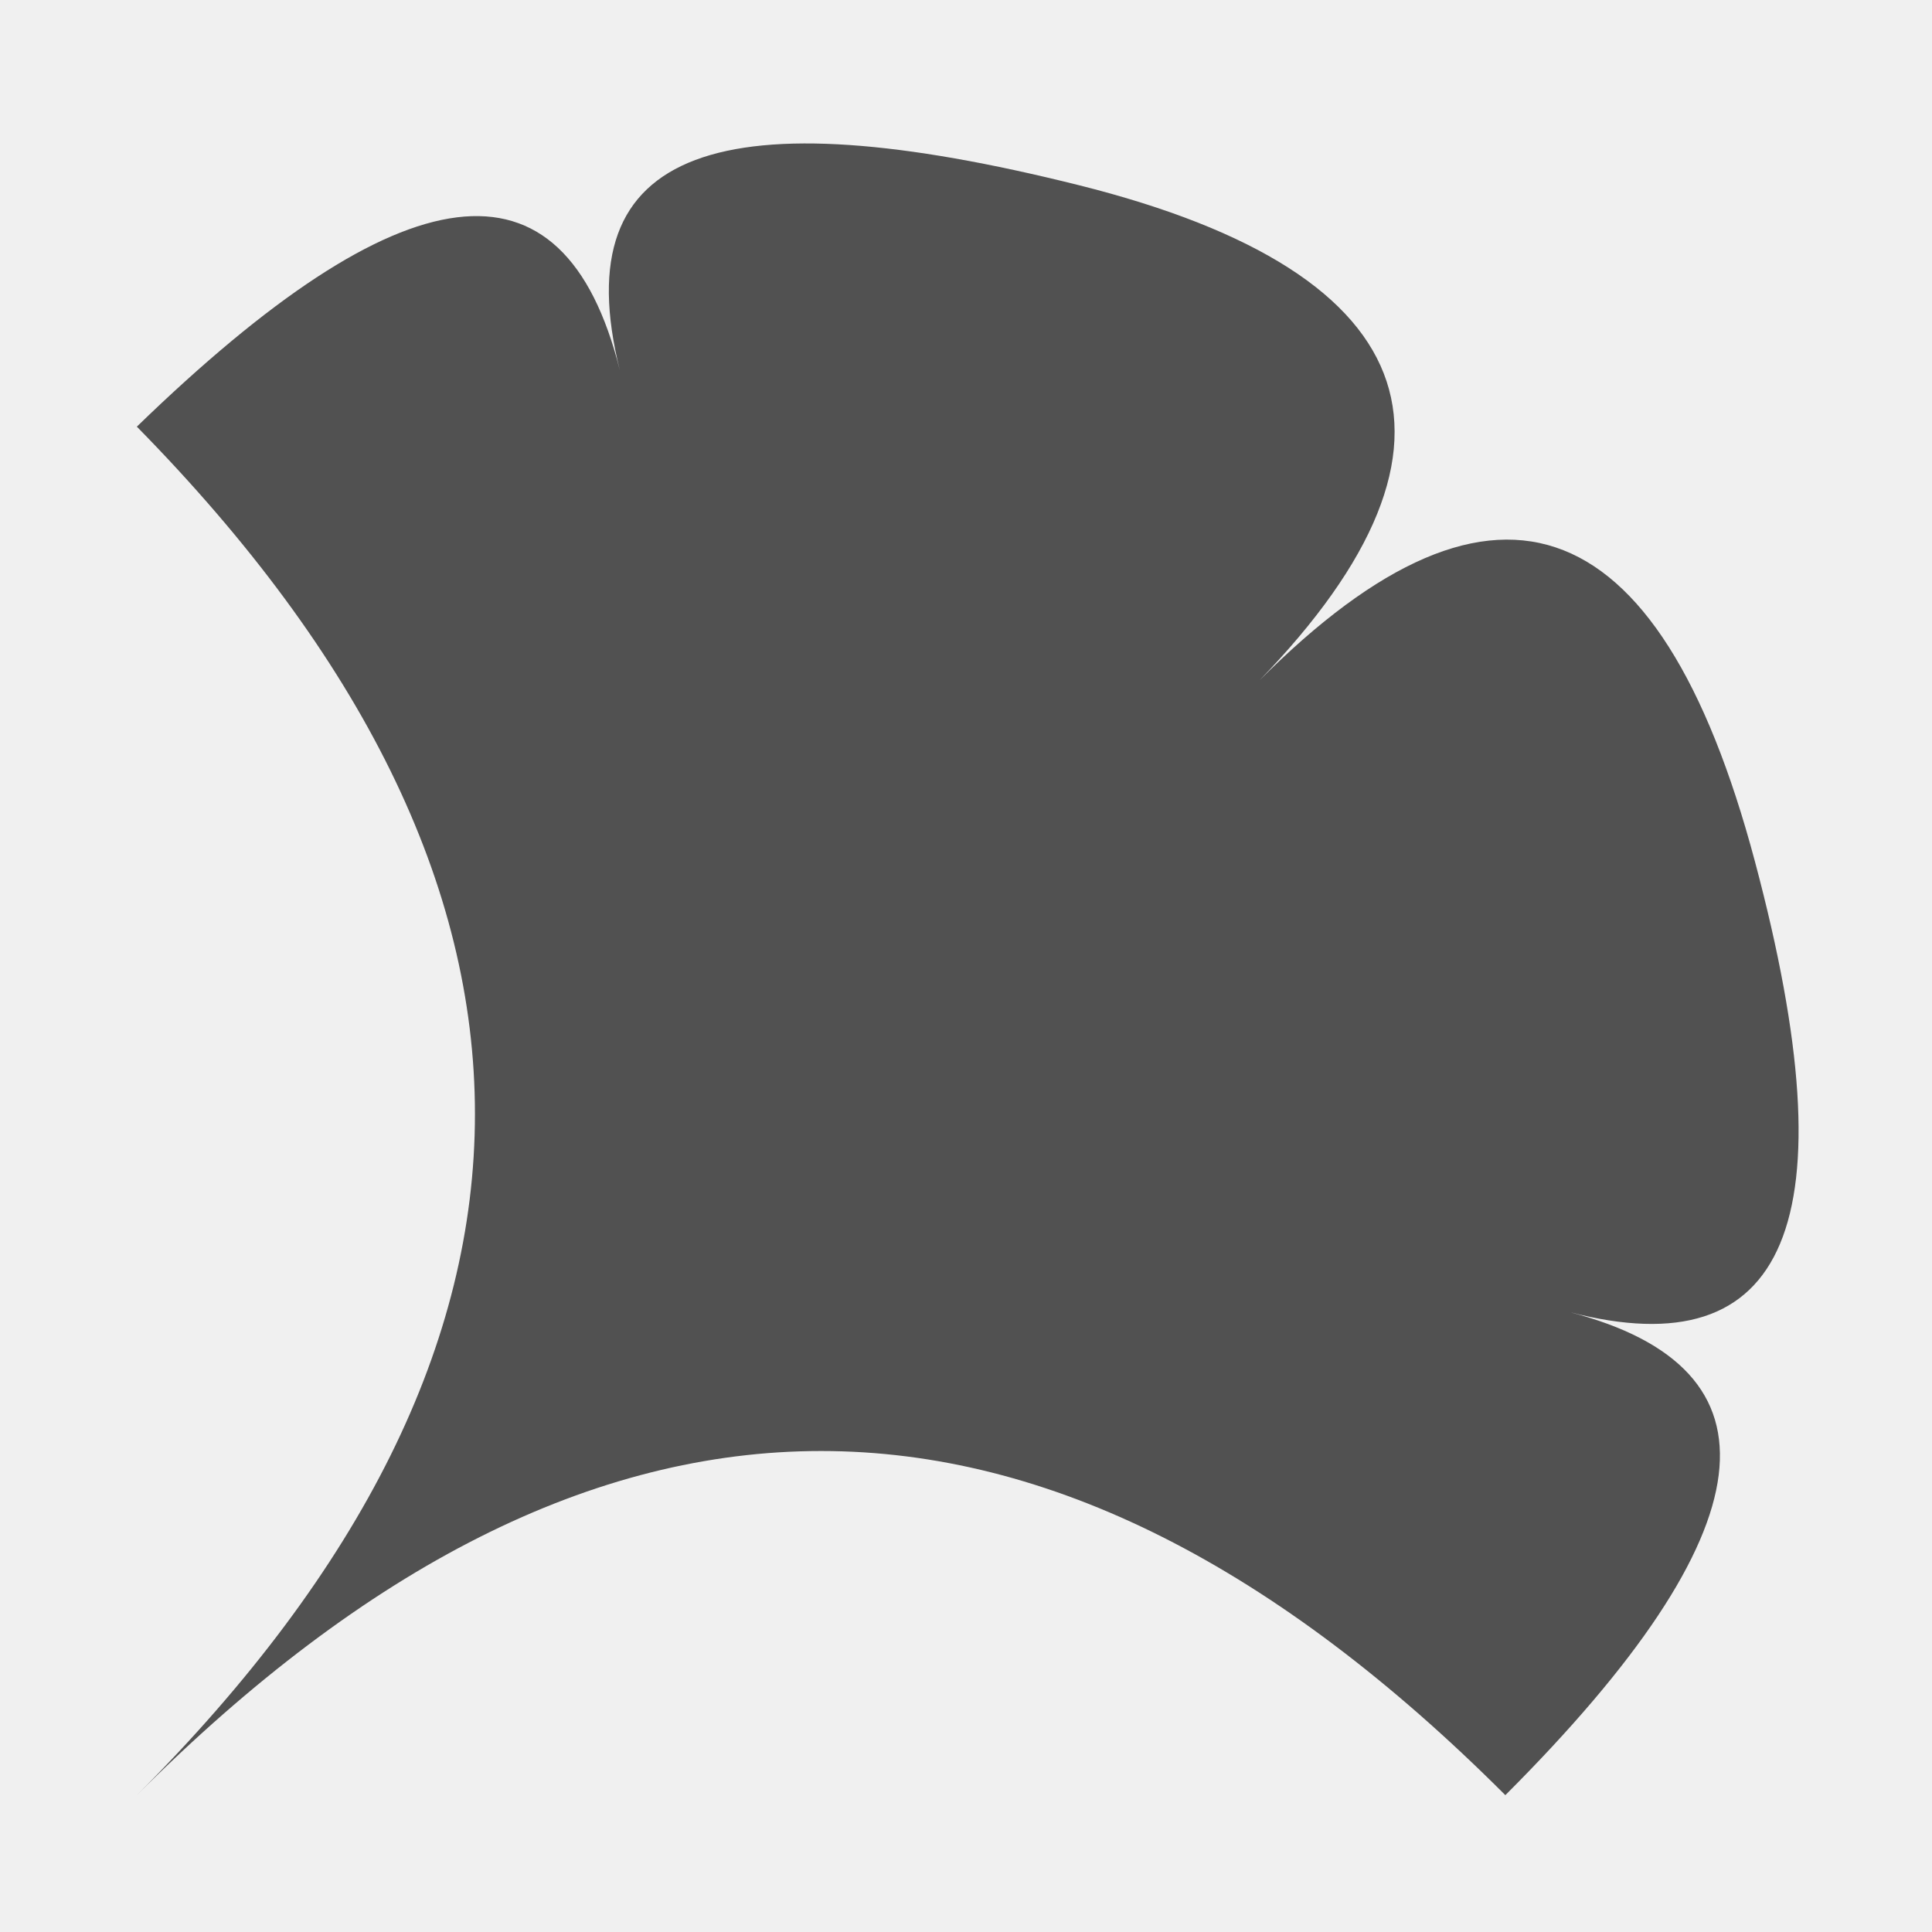
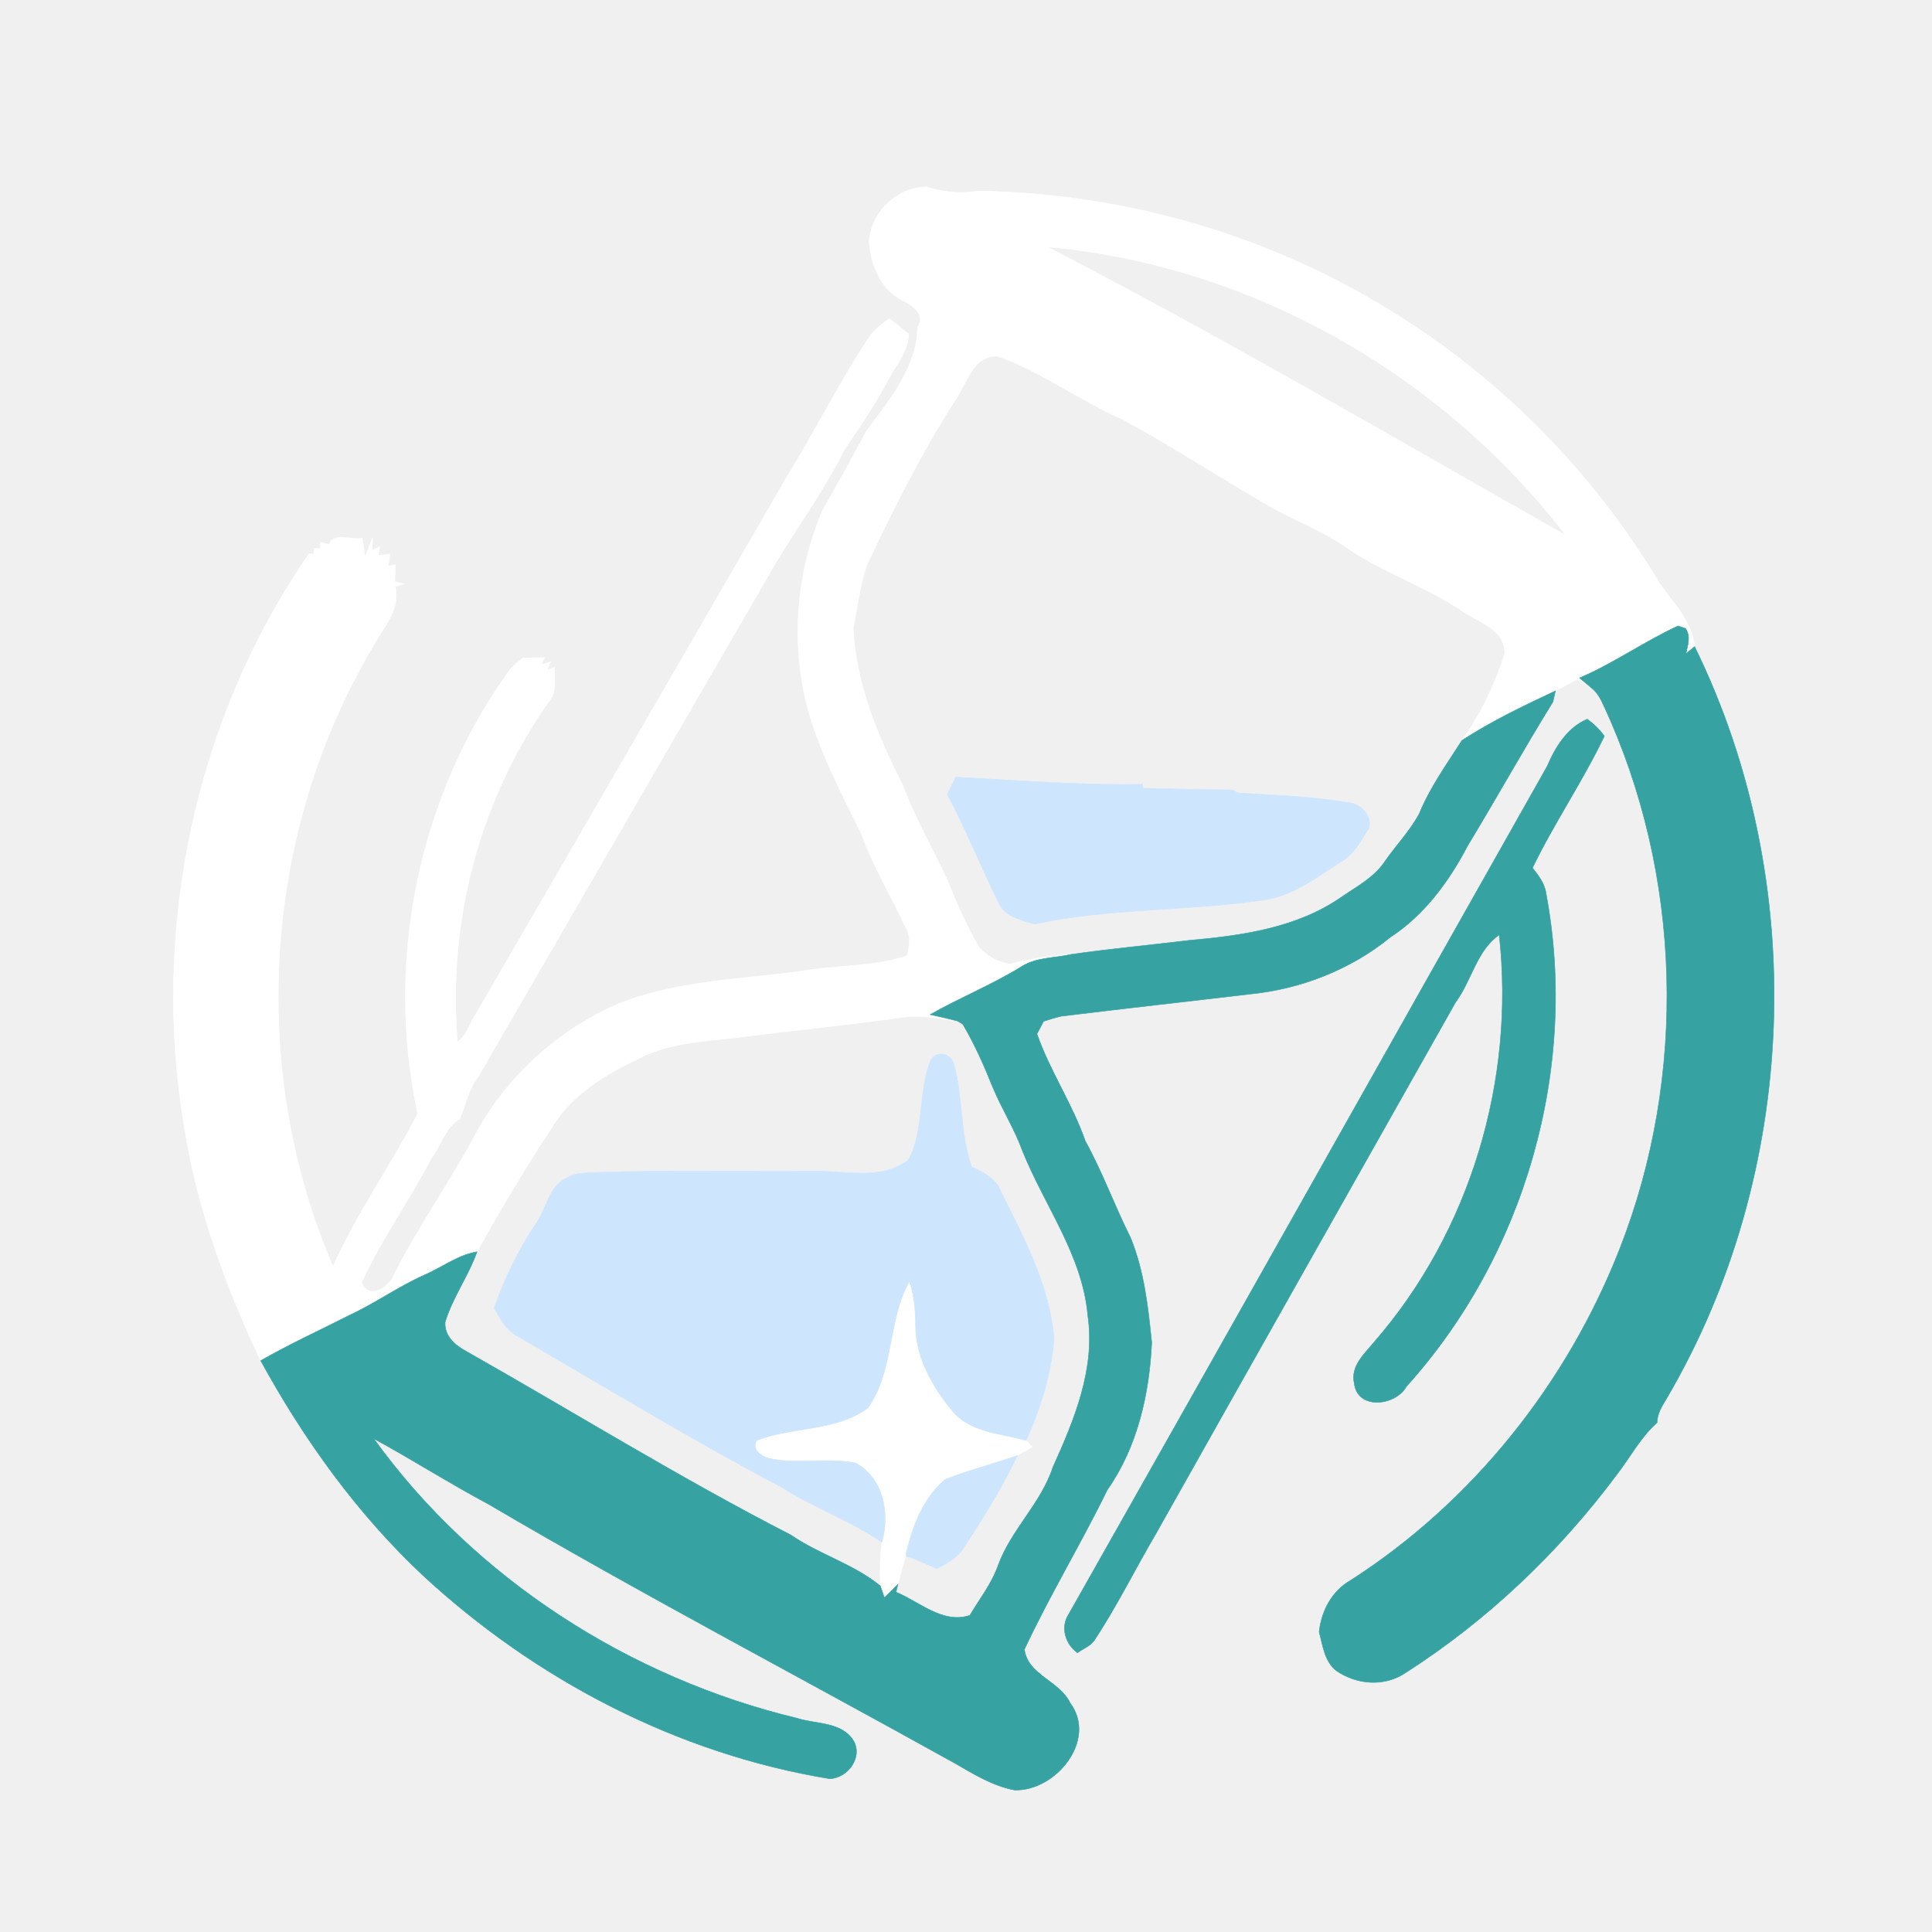
- <svg xmlns="http://www.w3.org/2000/svg" version="1.1" x="0px" y="0px" width="24px" height="24px" viewBox="0 0 24 24">
-   <style type="text/css">
- 	.st0{fill:#515151;}
- </style>
-   <path class="st0" d="M1.7,22.3c5.7-5.7,11.3-5.7,17,0c3.3-3.3,3.5-5.3,0.8-6c2.7,0.7,3.5-1.1,2.3-5.6s-3.3-5.2-6.3-2.1  c3-3,2.3-5.2-2.1-6.3S7,1.8,7.7,4.6C7,1.8,5,2.1,1.7,5.3C7.3,11,7.3,16.7,1.7,22.3" />
+ <svg xmlns="http://www.w3.org/2000/svg" width="354pt" height="354pt" viewBox="0 0 354 354" version="1.1">
+   <g id="#ffffffff">
+     <path fill="#ffffff" stroke="#ffffff" stroke-width="0.094" opacity="1.00" d=" M 159.24 44.25 C 159.61 38.89 164.30 34.33 169.70 34.24 C 172.73 35.17 175.83 35.57 178.98 35.01 C 204.73 35.34 230.37 42.41 252.52 55.57 C 273.64 68.02 291.56 85.85 304.10 106.92 C 306.64 110.56 310.02 113.83 310.50 118.48 L 308.91 119.78 C 309.24 118.23 309.84 116.60 308.84 115.16 C 308.50 115.04 307.82 114.81 307.47 114.69 C 301.29 117.54 295.70 121.53 289.43 124.22 C 289.94 124.64 290.94 125.49 291.45 125.92 C 290.83 125.55 289.58 124.82 288.96 124.45 C 287.64 125.18 286.34 125.91 285.00 126.59 C 279.15 129.35 273.29 132.13 267.87 135.67 C 271.34 130.85 273.87 125.45 275.71 119.82 C 275.84 115.37 270.92 114.03 267.94 111.96 C 261.04 107.34 253.00 104.78 246.22 99.98 C 242.14 97.21 237.51 95.43 233.20 93.08 C 223.90 87.76 214.94 81.83 205.51 76.73 C 197.74 73.35 190.89 68.12 182.88 65.29 C 178.25 65.03 177.21 70.21 175.09 73.21 C 168.93 82.77 163.88 92.95 158.97 103.19 C 157.52 107.00 157.20 111.12 156.32 115.09 C 156.84 125.18 160.73 134.80 165.34 143.71 C 167.54 149.61 170.64 155.09 173.36 160.76 C 175.13 165.13 176.98 169.50 179.40 173.56 C 180.78 175.22 182.90 176.26 184.99 176.66 C 188.69 175.70 192.47 175.11 196.29 174.87 C 193.23 175.57 189.86 175.38 187.14 177.13 C 181.78 180.44 175.91 182.79 170.45 185.90 C 172.12 186.26 173.79 186.65 175.44 187.08 C 171.96 186.61 168.42 185.85 164.90 186.48 C 154.80 187.88 144.66 188.87 134.55 190.17 C 128.68 190.85 122.54 191.13 117.19 193.88 C 111.02 196.80 104.81 200.50 101.18 206.49 C 96.30 213.93 91.69 221.58 87.40 229.37 C 83.86 229.96 80.96 232.25 77.72 233.64 C 72.97 235.76 68.73 238.82 64.02 241.00 C 58.59 243.76 53.05 246.29 47.77 249.31 C 41.40 235.87 36.26 221.77 33.86 207.05 C 27.58 170.71 35.60 131.81 56.66 101.43 L 57.46 101.57 L 57.57 100.50 L 58.69 100.51 L 58.73 99.38 C 59.12 99.48 59.92 99.68 60.32 99.78 C 61.05 97.38 64.51 99.15 66.39 98.57 L 66.89 102.12 C 67.23 101.22 67.93 99.42 68.28 98.52 L 68.19 100.82 L 69.61 100.17 L 69.31 101.76 C 69.83 101.70 70.89 101.60 71.41 101.55 C 71.35 102.09 71.22 103.19 71.16 103.74 L 72.44 103.47 C 72.42 104.25 72.36 105.82 72.34 106.60 C 72.76 106.70 73.61 106.90 74.03 107.00 L 72.43 107.45 C 73.47 111.83 69.98 115.26 68.11 118.85 C 48.11 152.71 45.46 195.95 61.01 232.05 C 65.41 222.30 71.61 213.53 76.55 204.06 C 70.48 176.08 76.72 145.62 93.61 122.46 C 94.31 121.80 95.04 121.17 95.80 120.58 C 97.11 120.54 98.42 120.51 99.74 120.49 L 99.22 121.80 L 100.88 121.26 L 100.24 122.79 L 101.61 122.29 C 101.53 124.43 102.11 126.87 100.50 128.62 C 87.84 146.58 81.94 169.04 83.82 190.92 C 85.24 189.98 85.80 188.31 86.57 186.87 C 105.87 153.65 125.10 120.38 144.33 87.12 C 149.41 78.87 153.73 70.18 159.07 62.08 C 160.01 60.51 161.50 59.44 162.96 58.38 C 164.12 59.31 165.29 60.24 166.46 61.17 C 166.45 64.44 164.16 66.89 162.72 69.63 C 160.32 74.11 157.49 78.35 154.62 82.54 C 150.62 90.69 144.97 97.94 140.56 105.88 C 122.86 136.37 105.24 166.91 87.55 197.41 C 85.79 199.65 85.33 202.49 84.23 205.04 C 81.57 206.59 80.85 209.85 79.07 212.18 C 75.02 219.90 69.87 227.12 66.24 234.99 C 67.54 238.17 70.89 236.06 72.01 233.98 C 76.31 225.27 81.97 217.31 86.61 208.79 C 92.35 197.65 102.05 188.70 113.58 183.82 C 124.54 179.49 136.47 179.50 147.97 177.77 C 154.02 176.84 160.32 177.09 166.16 175.14 C 166.72 173.34 166.98 171.43 165.86 169.78 C 163.22 164.05 159.91 158.62 157.79 152.67 C 154.30 145.61 150.63 138.60 148.35 131.03 C 144.74 118.71 145.74 105.26 150.74 93.48 C 153.51 88.63 156.21 83.75 158.85 78.83 C 163.03 73.26 168.00 67.26 168.14 59.98 C 169.67 57.70 167.22 55.88 165.33 55.02 C 161.30 53.00 159.59 48.50 159.24 44.25 M 191.85 45.22 C 224.05 61.84 255.33 80.24 286.90 98.08 C 264.22 68.51 229.06 48.52 191.85 45.22 Z" />
+     <path fill="#ffffff" stroke="#ffffff" stroke-width="0.094" opacity="1.00" d=" M 159.03 257.98 C 163.84 251.20 162.61 241.96 166.61 234.80 C 167.58 237.42 167.73 240.22 167.77 243.00 C 167.80 248.81 170.89 254.13 174.48 258.51 C 177.79 262.52 183.37 262.60 188.00 263.95 C 188.28 264.24 188.85 264.82 189.13 265.11 C 188.23 265.63 187.34 266.16 186.44 266.68 C 182.04 268.24 177.49 269.37 173.16 271.08 C 169.03 274.60 167.08 279.89 165.96 285.06 C 165.47 286.80 164.97 288.54 164.53 290.30 C 163.91 290.91 162.66 292.14 162.04 292.75 C 161.86 292.21 161.49 291.13 161.30 290.59 C 161.21 287.91 161.24 285.22 161.58 282.56 C 163.10 277.34 161.88 270.88 156.80 268.08 C 151.54 266.96 146.04 268.40 140.79 267.20 C 139.44 266.82 137.54 265.39 138.74 263.89 C 145.32 261.37 153.17 262.30 159.03 257.98 Z" />
+   </g>
+   <g id="#36a2a2ff">
+     <path fill="#36a2a2" stroke="#36a2a2" stroke-width="0.094" opacity="1.00" d=" M 307.47 114.69 C 307.82 114.81 308.50 115.04 308.84 115.16 C 309.84 116.60 309.24 118.23 308.91 119.78 L 310.50 118.48 C 331.64 161.55 329.66 215.02 305.30 256.36 C 304.49 257.68 303.64 259.07 303.62 260.68 C 300.57 263.38 298.69 267.04 296.22 270.22 C 285.60 284.47 272.50 296.92 257.52 306.51 C 253.67 309.12 248.57 308.70 244.84 306.11 C 242.68 304.42 242.38 301.48 241.71 299.02 C 242.12 295.16 244.05 291.50 247.50 289.55 C 269.82 275.21 287.11 253.51 296.77 228.86 C 309.25 197.07 308.24 160.23 293.83 129.25 C 293.27 127.99 292.59 126.74 291.45 125.92 C 290.94 125.49 289.94 124.64 289.43 124.22 C 295.70 121.53 301.29 117.54 307.47 114.69 Z" />
+     <path fill="#36a2a2" stroke="#36a2a2" stroke-width="0.094" opacity="1.00" d=" M 267.87 135.67 C 273.29 132.13 279.15 129.35 285.00 126.59 C 284.89 127.09 284.66 128.09 284.55 128.59 C 279.17 137.29 274.21 146.23 268.91 154.97 C 265.51 161.50 260.97 167.67 254.73 171.74 C 247.44 177.69 238.32 181.23 228.98 182.15 C 217.45 183.52 205.90 184.79 194.37 186.21 C 193.31 186.48 192.26 186.78 191.22 187.13 C 190.92 187.71 190.31 188.87 190.00 189.44 C 192.37 196.25 196.50 202.27 198.86 209.08 C 202.02 214.81 204.24 220.98 207.17 226.83 C 209.65 232.91 210.37 239.52 211.03 245.99 C 210.59 255.44 208.41 265.13 202.89 272.99 C 198.07 282.86 192.36 292.25 187.70 302.22 C 188.33 306.95 194.13 307.96 196.08 312.03 C 201.14 318.83 193.41 328.23 185.91 327.99 C 181.93 327.26 178.40 325.05 174.93 323.06 C 146.42 307.21 117.53 292.08 89.39 275.54 C 82.30 271.76 75.52 267.43 68.46 263.58 C 87.00 289.29 115.35 307.45 146.07 314.84 C 149.51 315.95 154.05 315.45 156.30 318.81 C 158.24 321.89 155.36 325.83 151.99 325.91 C 124.12 321.34 98.09 307.74 77.44 288.61 C 65.41 277.32 55.67 263.75 47.77 249.31 C 53.05 246.29 58.59 243.76 64.02 241.00 C 68.73 238.82 72.97 235.76 77.72 233.64 C 80.96 232.25 83.86 229.96 87.40 229.37 C 85.82 233.83 82.94 237.71 81.56 242.24 C 81.39 244.82 83.41 246.52 85.46 247.62 C 105.28 258.84 124.67 270.87 144.94 281.27 C 150.13 284.85 156.41 286.57 161.30 290.59 C 161.49 291.13 161.86 292.21 162.04 292.75 C 162.66 292.14 163.91 290.91 164.53 290.30 C 164.44 290.66 164.26 291.37 164.16 291.72 C 168.50 293.49 172.71 297.61 177.70 295.99 C 179.51 292.95 181.74 290.13 182.91 286.76 C 185.30 280.25 190.77 275.45 192.92 268.83 C 196.85 260.16 200.75 250.77 199.32 241.05 C 198.36 229.98 191.36 220.89 187.34 210.85 C 185.87 206.80 183.53 203.15 181.89 199.18 C 180.31 195.23 178.57 191.32 176.41 187.65 C 176.17 187.50 175.69 187.22 175.44 187.08 C 173.79 186.65 172.12 186.26 170.45 185.90 C 175.91 182.79 181.78 180.44 187.14 177.13 C 189.86 175.38 193.23 175.57 196.29 174.87 C 203.48 173.84 210.72 173.17 217.93 172.30 C 227.46 171.45 237.47 170.06 245.55 164.54 C 248.44 162.52 251.76 160.85 253.76 157.83 C 255.81 154.88 258.35 152.26 260.06 149.08 C 262.02 144.27 265.09 140.03 267.87 135.67 Z" />
+     <path fill="#36a2a2" stroke="#36a2a2" stroke-width="0.094" opacity="1.00" d=" M 283.48 140.42 C 285.00 136.88 287.13 133.36 290.82 131.77 C 292.02 132.64 293.10 133.66 293.96 134.88 C 289.99 143.17 284.79 150.77 280.79 159.03 C 281.91 160.44 283.06 161.91 283.29 163.76 C 289.28 195.65 279.44 229.96 257.71 254.03 C 255.73 257.63 248.69 258.41 248.14 253.45 C 247.41 250.33 250.03 248.03 251.82 245.87 C 269.43 225.62 277.66 197.90 274.70 171.29 C 270.60 174.10 269.62 179.73 266.71 183.64 C 248.41 216.08 230.08 248.50 211.83 280.96 C 207.99 287.48 204.66 294.30 200.47 300.62 C 199.71 301.65 198.43 302.10 197.43 302.84 C 195.20 301.25 194.26 298.18 195.81 295.79 C 225.11 244.05 254.23 192.19 283.48 140.42 Z" />
+   </g>
+   <g id="#cee6fdff">
+     <path fill="#cee6fd" stroke="#cee6fd" stroke-width="0.094" opacity="1.00" d=" M 173.58 145.56 C 174.09 144.51 174.59 143.46 175.10 142.41 C 186.51 142.95 197.92 143.93 209.36 143.70 L 209.43 144.43 C 214.89 144.52 220.36 144.72 225.82 144.74 C 226.06 144.87 226.54 145.15 226.78 145.28 C 233.52 145.73 240.32 145.91 247.00 147.05 C 249.25 147.23 251.54 149.43 250.80 151.78 C 249.39 153.96 248.17 156.49 245.82 157.82 C 241.44 160.64 237.12 164.02 231.82 164.88 C 217.80 166.96 203.43 166.35 189.54 169.32 C 187.05 168.58 183.96 167.93 182.91 165.22 C 179.65 158.74 177.00 151.97 173.58 145.56 Z" />
+     <path fill="#cee6fd" stroke="#cee6fd" stroke-width="0.094" opacity="1.00" d=" M 170.49 194.37 C 171.52 192.31 174.41 193.01 174.82 195.12 C 176.48 201.23 175.90 207.79 178.04 213.80 C 180.25 214.81 182.57 216.00 183.46 218.45 C 187.71 226.99 192.39 235.70 193.14 245.39 C 192.59 251.84 190.67 258.08 188.00 263.95 C 183.37 262.60 177.79 262.52 174.48 258.51 C 170.89 254.13 167.80 248.81 167.77 243.00 C 167.73 240.22 167.58 237.42 166.61 234.80 C 162.61 241.96 163.84 251.20 159.03 257.98 C 153.17 262.30 145.32 261.37 138.74 263.89 C 137.54 265.39 139.44 266.82 140.79 267.20 C 146.04 268.40 151.54 266.96 156.80 268.08 C 161.88 270.88 163.10 277.34 161.58 282.56 C 155.83 278.65 149.20 276.32 143.35 272.58 C 126.74 263.82 110.68 254.03 94.44 244.61 C 92.56 243.50 91.57 241.51 90.55 239.68 C 92.43 234.20 95.00 228.99 98.23 224.17 C 100.14 221.45 100.53 217.43 103.79 215.86 C 105.34 214.85 107.25 214.94 109.02 214.83 C 122.35 214.37 135.68 214.72 149.01 214.61 C 154.84 214.43 161.37 216.39 166.44 212.54 C 169.43 206.97 168.17 200.17 170.49 194.37 Z" />
+     <path fill="#cee6fd" stroke="#cee6fd" stroke-width="0.094" opacity="1.00" d=" M 173.16 271.08 C 177.49 269.37 182.04 268.24 186.44 266.68 C 183.62 272.54 180.22 278.10 176.63 283.52 C 175.50 285.41 173.52 286.45 171.64 287.44 C 169.78 286.56 167.89 285.76 165.96 285.06 C 167.08 279.89 169.03 274.60 173.16 271.08 Z" />
+   </g>
</svg>
